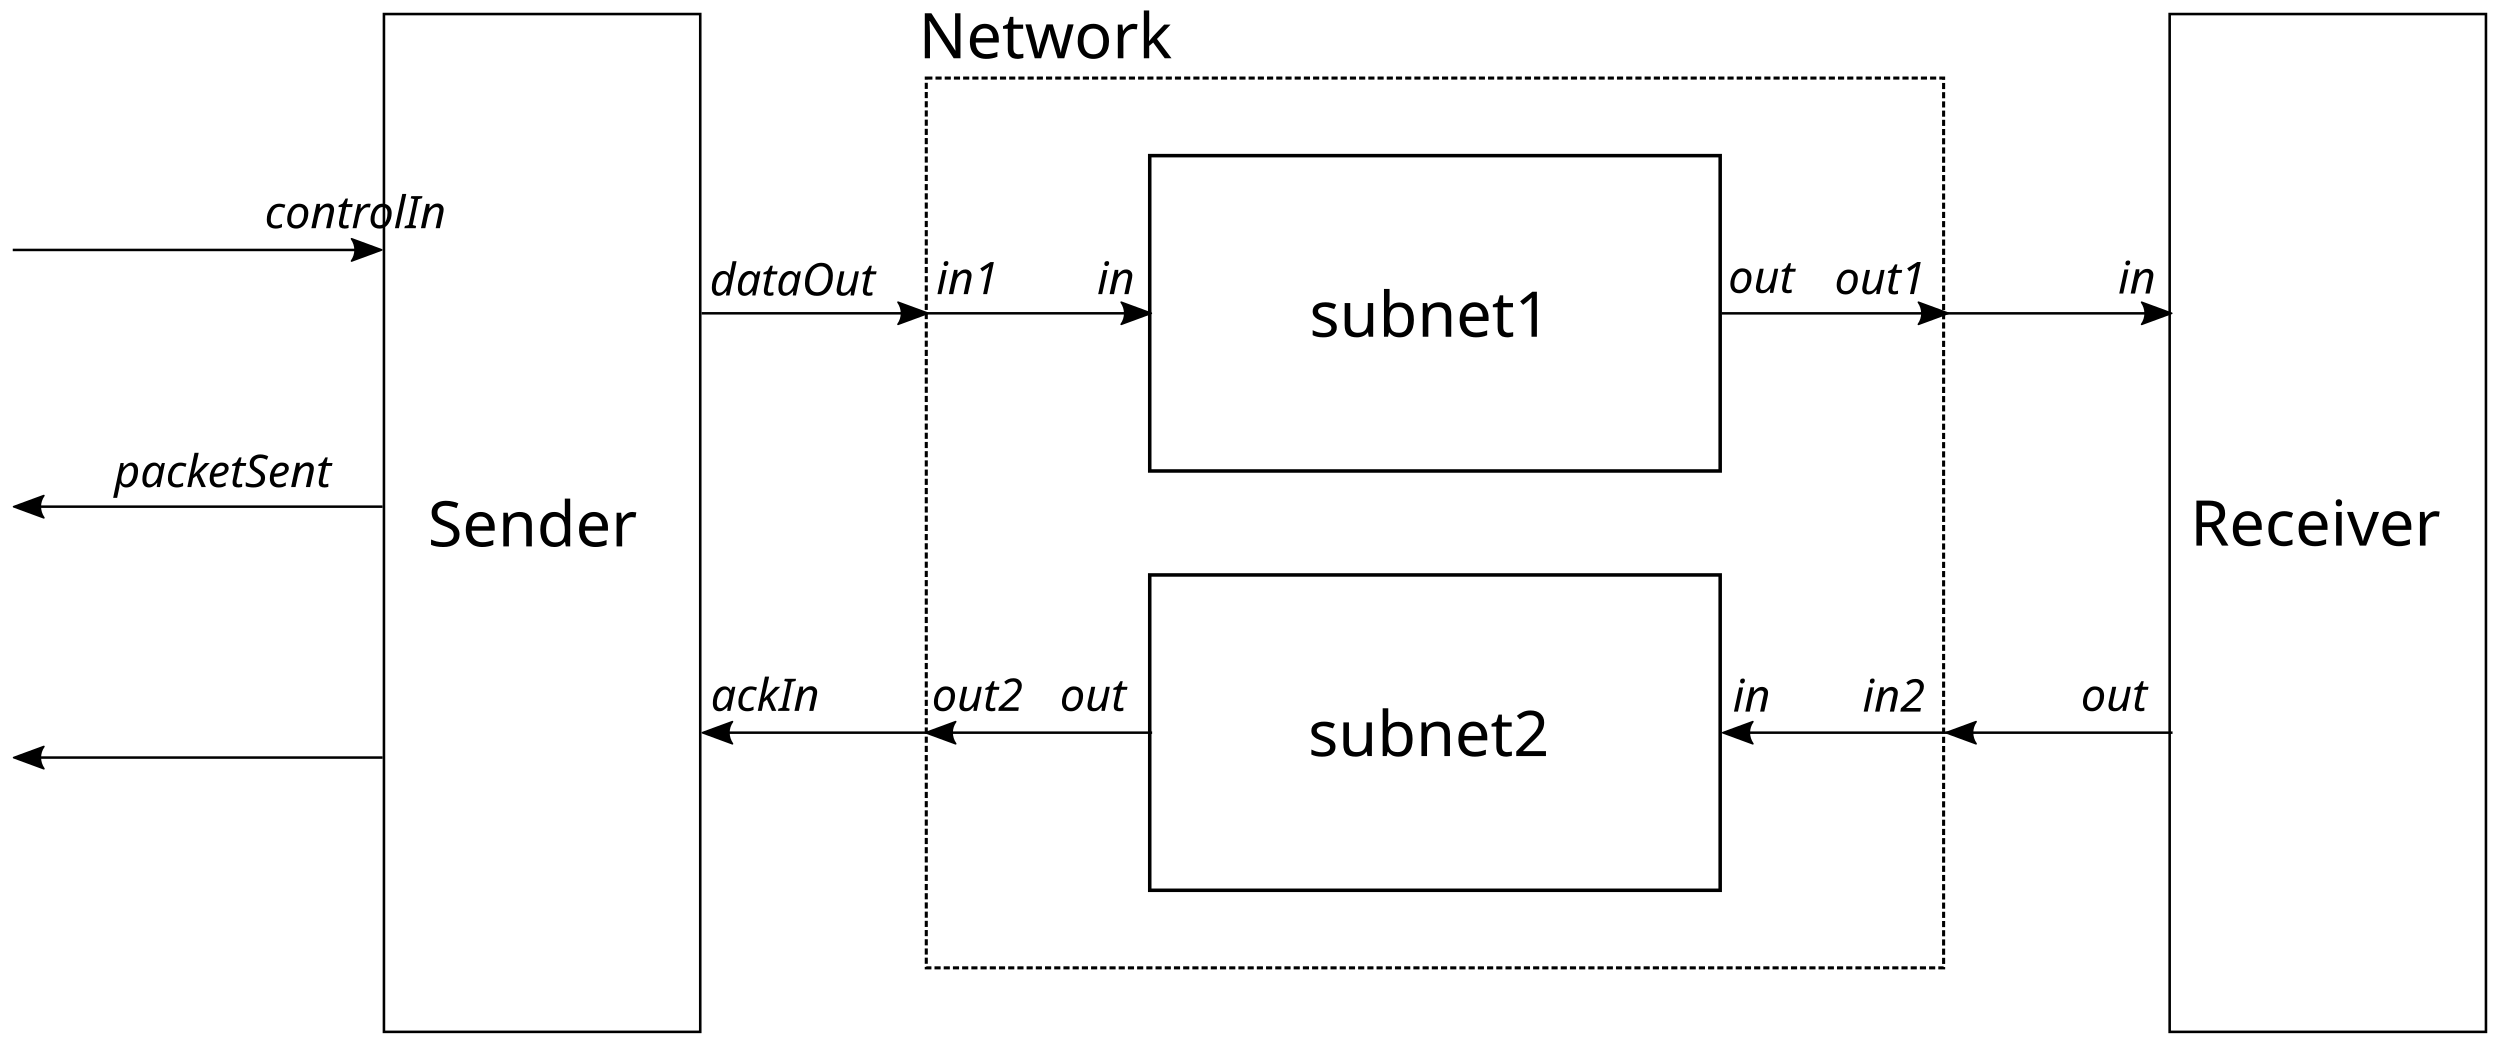
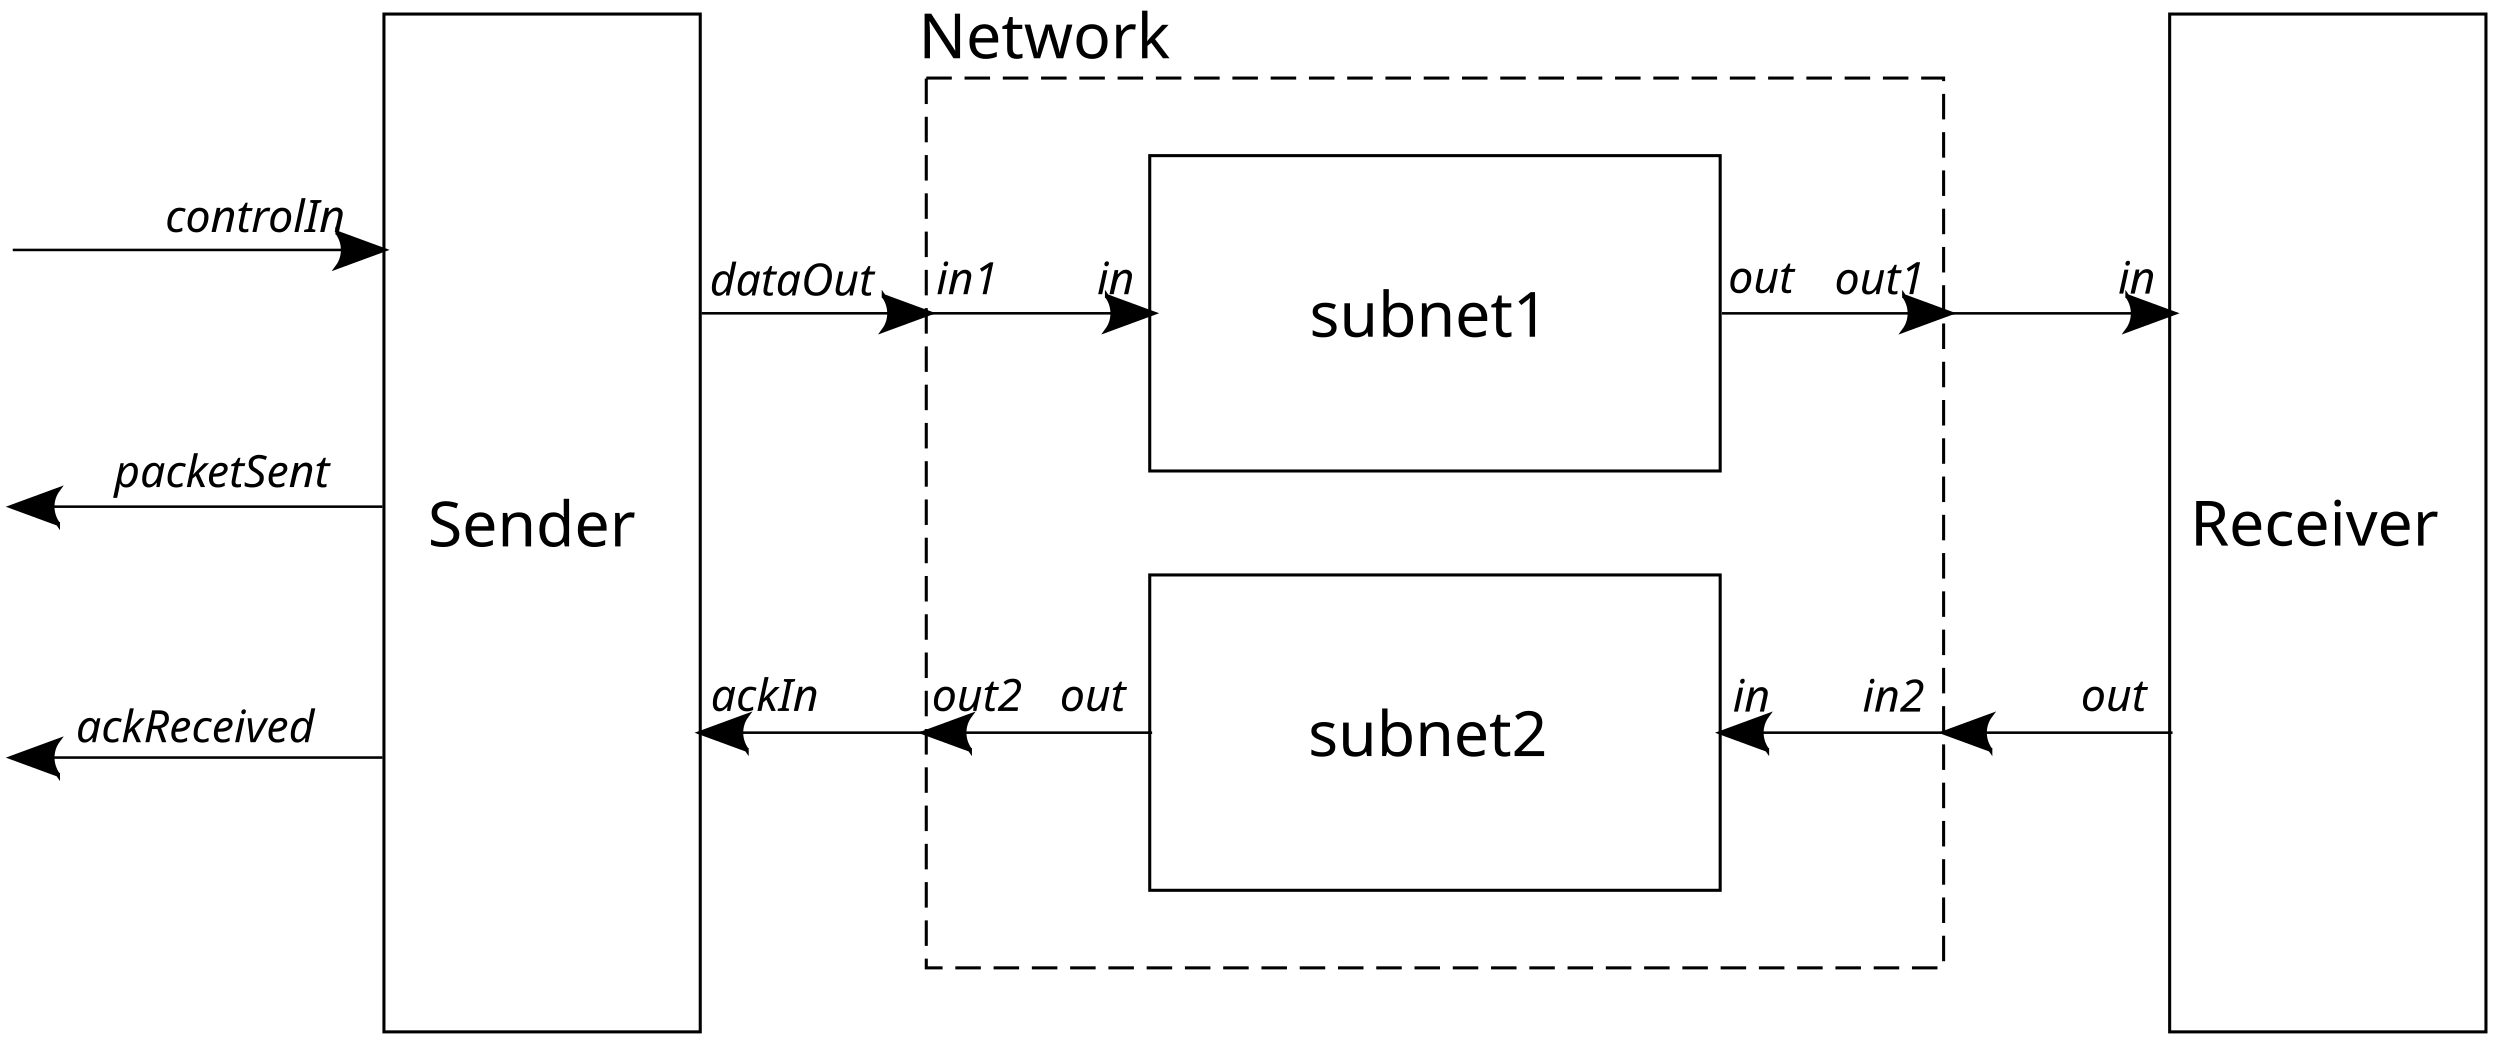
- <svg xmlns="http://www.w3.org/2000/svg" width="196mm" height="82mm" viewBox="0 0 196 82" version="1.1" id="svg8">
-   <defs id="defs2">
-     <marker style="overflow:visible" id="marker7298" refX="0" refY="0" orient="auto">
-       <path transform="matrix(-1.1,0,0,-1.1,-1.1,0)" d="M 8.719,4.034 -2.207,0.016 8.719,-4.002 c -1.745,2.372 -1.735,5.617 -6e-7,8.035 z" style="fill:#000000;fill-opacity:1;fill-rule:evenodd;stroke:#000000;stroke-width:0.625;stroke-linejoin:round;stroke-opacity:1" id="path7296" />
+ <svg xmlns="http://www.w3.org/2000/svg" width="196mm" height="82mm" viewBox="0 0 196 82" version="1.1">
+   <style>
+ 		.svg-arrow {
+ 			stroke:#000000;
+ 		}
+ 		
+ 		.svg-label {
+ 			font-style: italic;
+ 			font-size: 3.5px;
+ 			font-family: sans-serif;
+ 		}
+ 		
+ 		.svg-marker {
+ 			overflow:visible;
+ 		 }
+ 		
+ 		.svg-path {
+ 			fill:none;
+ 			stroke:#000000;
+ 			stroke-width:0.2px;
+ 			stroke-linecap:butt;
+ 			stroke-linejoin:miter;
+ 			stroke-opacity:1;
+ 		 }
+ 		 		 
+ 		 .svg-model {
+ 			fill:none;stroke:#000000;
+ 			stroke-width:0.24;
+ 			stroke-miterlimit:4;
+ 			stroke-opacity:1
+ 		  }
+ 		  
+ 		  .svg-model.svg-coupled {
+ 			stroke-dasharray: 2, 1;
+ 			stroke-dashoffset:0;
+ 		  }
+ 		  
+ 		  .svg-label.large {
+ 			font-style:normal;
+ 			font-size:4.9px;
+ 		  }
+ 	</style>
+   <defs>
+     <marker viewBox="0 0 10 10" markerUnits="userSpaceOnUse" markerWidth="3" markerHeight="3" class="svg-marker" id="marker-1" refX="0" refY="0" orient="auto">
+       <path transform="matrix(-1.1,0,0,-1.1,-1.1,0)" d="M 8.72,4.03 -2.21,0.016 8.72,-4.00 c -1.745,2.37 -1.735,5.62 -6e-7,8.035 z" class="svg-arrow" />
    </marker>
-     <marker style="overflow:visible" id="marker7100" refX="0" refY="0" orient="auto">
-       <path transform="matrix(-1.1,0,0,-1.1,-1.1,0)" d="M 8.719,4.034 -2.207,0.016 8.719,-4.002 c -1.745,2.372 -1.735,5.617 -6e-7,8.035 z" style="fill:#000000;fill-opacity:1;fill-rule:evenodd;stroke:#000000;stroke-width:0.625;stroke-linejoin:round;stroke-opacity:1" id="path7098" />
+     <marker viewBox="0 0 10 10" markerUnits="userSpaceOnUse" markerWidth="3" markerHeight="3" class="svg-marker" id="marker-2" refX="0" refY="0" orient="auto">
+       <path transform="matrix(-1.1,0,0,-1.1,-1.1,0)" d="M 8.72,4.03 -2.21,0.016 8.72,-4.00 c -1.745,2.37 -1.735,5.62 -6e-7,8.035 z" class="svg-arrow" />
    </marker>
-     <marker orient="auto" refY="0" refX="0" id="Arrow2Lend" style="overflow:visible">
-       <path id="path4779" style="fill:#000000;fill-opacity:1;fill-rule:evenodd;stroke:#000000;stroke-width:0.625;stroke-linejoin:round;stroke-opacity:1" d="M 8.719,4.034 -2.207,0.016 8.719,-4.002 c -1.745,2.372 -1.735,5.617 -6e-7,8.035 z" transform="matrix(-1.1,0,0,-1.1,-1.1,0)" />
+     <marker viewBox="0 0 10 10" markerUnits="userSpaceOnUse" markerWidth="3" markerHeight="3" class="svg-marker" id="marker-3" refX="0" refY="0" orient="auto">
+       <path transform="matrix(-1.1,0,0,-1.1,-1.1,0)" d="M 8.72,4.03 -2.21,0.016 8.72,-4.00 c -1.745,2.37 -1.735,5.62 -6e-7,8.035 z" class="svg-arrow" />
    </marker>
-     <marker orient="auto" refY="0" refX="0" id="Arrow2Lend-3" style="overflow:visible">
-       <path id="path4779-8" style="fill:#000000;fill-opacity:1;fill-rule:evenodd;stroke:#000000;stroke-width:0.625;stroke-linejoin:round;stroke-opacity:1" d="M 8.719,4.034 -2.207,0.016 8.719,-4.002 c -1.745,2.372 -1.735,5.617 -6e-7,8.035 z" transform="matrix(-1.1,0,0,-1.1,-1.1,0)" />
+     <marker viewBox="0 0 10 10" markerUnits="userSpaceOnUse" markerWidth="3" markerHeight="3" class="svg-marker" id="marker-4" refX="0" refY="0" orient="auto">
+       <path transform="matrix(-1.1,0,0,-1.1,-1.1,0)" d="M 8.72,4.03 -2.21,0.016 8.72,-4.00 c -1.745,2.37 -1.735,5.62 -6e-7,8.035 z" class="svg-arrow" />
    </marker>
-     <marker orient="auto" refY="0" refX="0" id="Arrow2Lend-0" style="overflow:visible">
-       <path id="path4779-9" style="fill:#000000;fill-opacity:1;fill-rule:evenodd;stroke:#000000;stroke-width:0.625;stroke-linejoin:round;stroke-opacity:1" d="M 8.719,4.034 -2.207,0.016 8.719,-4.002 c -1.745,2.372 -1.735,5.617 -6e-7,8.035 z" transform="matrix(-1.1,0,0,-1.1,-1.1,0)" />
+     <marker viewBox="0 0 10 10" markerUnits="userSpaceOnUse" markerWidth="3" markerHeight="3" class="svg-marker" id="marker-5" refX="0" refY="0" orient="auto">
+       <path transform="matrix(-1.1,0,0,-1.1,-1.1,0)" d="M 8.72,4.03 -2.21,0.016 8.72,-4.00 c -1.745,2.37 -1.735,5.62 -6e-7,8.035 z" class="svg-arrow" />
    </marker>
-     <marker orient="auto" refY="0" refX="0" id="Arrow2Lend-0-0" style="overflow:visible">
-       <path id="path4779-9-2" style="fill:#000000;fill-opacity:1;fill-rule:evenodd;stroke:#000000;stroke-width:0.625;stroke-linejoin:round;stroke-opacity:1" d="M 8.719,4.034 -2.207,0.016 8.719,-4.002 c -1.745,2.372 -1.735,5.617 -6e-7,8.035 z" transform="matrix(-1.1,0,0,-1.1,-1.1,0)" />
+     <marker viewBox="0 0 10 10" markerUnits="userSpaceOnUse" markerWidth="3" markerHeight="3" class="svg-marker" id="marker-6" refX="0" refY="0" orient="auto">
+       <path transform="matrix(-1.1,0,0,-1.1,-1.1,0)" d="M 8.72,4.03 -2.21,0.016 8.72,-4.00 c -1.745,2.37 -1.735,5.62 -6e-7,8.035 z" class="svg-arrow" />
    </marker>
-     <marker orient="auto" refY="0" refX="0" id="Arrow2Lend-0-4" style="overflow:visible">
-       <path id="path4779-9-9" style="fill:#000000;fill-opacity:1;fill-rule:evenodd;stroke:#000000;stroke-width:0.625;stroke-linejoin:round;stroke-opacity:1" d="M 8.719,4.034 -2.207,0.016 8.719,-4.002 c -1.745,2.372 -1.735,5.617 -6e-7,8.035 z" transform="matrix(-1.1,0,0,-1.1,-1.1,0)" />
+     <marker viewBox="0 0 10 10" markerUnits="userSpaceOnUse" markerWidth="3" markerHeight="3" class="svg-marker" id="marker-7" refX="0" refY="0" orient="auto">
+       <path transform="matrix(-1.1,0,0,-1.1,-1.1,0)" d="M 8.72,4.03 -2.21,0.016 8.72,-4.00 c -1.745,2.37 -1.735,5.62 -6e-7,8.035 z" class="svg-arrow" />
    </marker>
-     <marker orient="auto" refY="0" refX="0" id="Arrow2Lend-0-4-3" style="overflow:visible">
-       <path id="path4779-9-9-2" style="fill:#000000;fill-opacity:1;fill-rule:evenodd;stroke:#000000;stroke-width:0.625;stroke-linejoin:round;stroke-opacity:1" d="M 8.719,4.034 -2.207,0.016 8.719,-4.002 c -1.745,2.372 -1.735,5.617 -6e-7,8.035 z" transform="matrix(-1.1,0,0,-1.1,-1.1,0)" />
+     <marker viewBox="0 0 10 10" markerUnits="userSpaceOnUse" markerWidth="3" markerHeight="3" class="svg-marker" id="marker-8" refX="0" refY="0" orient="auto">
+       <path transform="matrix(-1.1,0,0,-1.1,-1.1,0)" d="M 8.72,4.03 -2.21,0.016 8.72,-4.00 c -1.745,2.37 -1.735,5.62 -6e-7,8.035 z" class="svg-arrow" />
    </marker>
-     <marker orient="auto" refY="0" refX="0" id="Arrow2Lend-0-4-3-7" style="overflow:visible">
-       <path id="path4779-9-9-2-6" style="fill:#000000;fill-opacity:1;fill-rule:evenodd;stroke:#000000;stroke-width:0.625;stroke-linejoin:round;stroke-opacity:1" d="M 8.719,4.034 -2.207,0.016 8.719,-4.002 c -1.745,2.372 -1.735,5.617 -6e-7,8.035 z" transform="matrix(-1.1,0,0,-1.1,-1.1,0)" />
+     <marker viewBox="0 0 10 10" markerUnits="userSpaceOnUse" markerWidth="3" markerHeight="3" class="svg-marker" id="marker-9" refX="0" refY="0" orient="auto">
+       <path transform="matrix(-1.1,0,0,-1.1,-1.1,0)" d="M 8.72,4.03 -2.21,0.016 8.72,-4.00 c -1.745,2.37 -1.735,5.62 -6e-7,8.035 z" class="svg-arrow" />
    </marker>
-     <marker orient="auto" refY="0" refX="0" id="Arrow2Lend-0-4-0" style="overflow:visible">
-       <path id="path4779-9-9-4" style="fill:#000000;fill-opacity:1;fill-rule:evenodd;stroke:#000000;stroke-width:0.625;stroke-linejoin:round;stroke-opacity:1" d="M 8.719,4.034 -2.207,0.016 8.719,-4.002 c -1.745,2.372 -1.735,5.617 -6e-7,8.035 z" transform="matrix(-1.1,0,0,-1.1,-1.1,0)" />
+     <marker viewBox="0 0 10 10" markerUnits="userSpaceOnUse" markerWidth="3" markerHeight="3" class="svg-marker" id="marker-10" refX="0" refY="0" orient="auto">
+       <path transform="matrix(-1.1,0,0,-1.1,-1.1,0)" d="M 8.72,4.03 -2.21,0.016 8.72,-4.00 c -1.745,2.37 -1.735,5.62 -6e-7,8.035 z" class="svg-arrow" />
    </marker>
-     <marker style="overflow:visible" id="marker7298-0" refX="0" refY="0" orient="auto">
-       <path transform="matrix(-1.1,0,0,-1.1,-1.1,0)" d="M 8.719,4.034 -2.207,0.016 8.719,-4.002 c -1.745,2.372 -1.735,5.617 -6e-7,8.035 z" style="fill:#000000;fill-opacity:1;fill-rule:evenodd;stroke:#000000;stroke-width:0.625;stroke-linejoin:round;stroke-opacity:1" id="path7296-3" />
+     <marker viewBox="0 0 10 10" markerUnits="userSpaceOnUse" markerWidth="3" markerHeight="3" class="svg-marker" id="marker-11" refX="0" refY="0" orient="auto">
+       <path transform="matrix(-1.1,0,0,-1.1,-1.1,0)" d="M 8.72,4.03 -2.21,0.016 8.72,-4.00 c -1.745,2.37 -1.735,5.62 -6e-7,8.035 z" class="svg-arrow" />
    </marker>
  </defs>
-   <g id="layer1" transform="translate(-7,-65)">
-     <path id="l-01" type="link" portA="p-05" portB="p-01" style="fill:none;stroke:#000000;stroke-width:0.196px;stroke-linecap:butt;stroke-linejoin:miter;stroke-opacity:1;marker-end:url(#Arrow2Lend)" d="m 79.5,89.563 h 17.5" />
-     <path id="l-02" type="link" portA="p-08" portB="p-04" style="fill:none;stroke:#000000;stroke-width:0.196px;stroke-linecap:butt;stroke-linejoin:miter;stroke-opacity:1;marker-end:url(#Arrow2Lend-3)" d="m 97.327,122.441 h -17.5" />
-     <path id="l-03" type="link" portA="p-12" portB="p-05" style="fill:none;stroke:#000000;stroke-width:0.196px;stroke-linecap:butt;stroke-linejoin:miter;stroke-opacity:1;marker-end:url(#Arrow2Lend-0)" d="m 62,89.563 h 17.5" />
-     <path id="l-04" type="link" portA="p-04" portB="p-16" style="fill:none;stroke:#000000;stroke-width:0.196px;stroke-linecap:butt;stroke-linejoin:miter;stroke-opacity:1;marker-end:url(#Arrow2Lend-0-0)" d="m 79.827,122.441 h -17.5" />
-     <path id="l-05" type="link" portA="p-02" portB="p-06" style="fill:none;stroke:#000000;stroke-width:0.196px;stroke-linecap:butt;stroke-linejoin:miter;stroke-opacity:1;marker-end:url(#Arrow2Lend-0-4)" d="m 142,89.566 h 17.5" />
-     <path id="l-06" type="link" portA="p-06" portB="p-09" style="fill:none;stroke:#000000;stroke-width:0.196px;stroke-linecap:butt;stroke-linejoin:miter;stroke-opacity:1;marker-end:url(#Arrow2Lend-0-4-3)" d="m 159.5,89.566 h 17.5" />
-     <path id="l-07" type="link" portA="p-03" portB="p-07" style="fill:none;stroke:#000000;stroke-width:0.196px;stroke-linecap:butt;stroke-linejoin:miter;stroke-opacity:1;marker-end:url(#Arrow2Lend-0-4-0)" d="m 159.827,122.441 h -17.5" />
-     <path id="l-08" type="link" portA="p-10" portB="p-03" style="fill:none;stroke:#000000;stroke-width:0.196px;stroke-linecap:butt;stroke-linejoin:miter;stroke-opacity:1;marker-end:url(#Arrow2Lend-0-4-3-7)" d="m 177.327,122.441 h -17.5" />
-     <path id="l-09" type="link" portA="p-13" portB="null" style="fill:none;stroke:#000000;stroke-width:0.197;stroke-linecap:butt;stroke-linejoin:miter;stroke-miterlimit:4;stroke-dasharray:none;stroke-opacity:1;marker-end:url(#marker7298)" d="M 36.998,104.722 H 8.33" />
-     <path id="l-10" type="link" portA="p-14" portB="null" style="fill:none;stroke:#000000;stroke-width:0.197;stroke-linecap:butt;stroke-linejoin:miter;stroke-miterlimit:4;stroke-dasharray:none;stroke-opacity:1;marker-end:url(#marker7298-0)" d="M 37,124.393 H 8.332" />
-     <path id="l-11" type="link" portA="null" portB="p-15" style="fill:none;stroke:#000000;stroke-width:0.197;stroke-linecap:butt;stroke-linejoin:miter;stroke-miterlimit:4;stroke-dasharray:none;stroke-opacity:1;marker-end:url(#marker7100)" d="M 8,84.596 H 36.668" />
-     <g id="g136">
-       <text id="text4744" y="69.569" x="79.018" style="font-style:normal;font-variant:normal;font-weight:normal;font-stretch:normal;font-size:4.939px;line-height:1.25;font-family:sans-serif;-inkscape-font-specification:'sans-serif, Normal';font-variant-ligatures:normal;font-variant-caps:normal;font-variant-numeric:normal;font-feature-settings:normal;text-align:start;letter-spacing:0px;word-spacing:0px;writing-mode:lr-tb;text-anchor:start;fill:#000000;fill-opacity:1;stroke:none;stroke-width:0.265" xml:space="preserve">
-         <tspan style="font-style:normal;font-variant:normal;font-weight:normal;font-stretch:normal;font-size:4.939px;font-family:sans-serif;-inkscape-font-specification:'sans-serif, Normal';font-variant-ligatures:normal;font-variant-caps:normal;font-variant-numeric:normal;font-feature-settings:normal;text-align:start;writing-mode:lr-tb;text-anchor:start;stroke-width:0.265" y="69.569" x="79.018" id="tspan4742">Network</tspan>
+   <g transform="translate(-7,-65)">
+     <path id="l-01" type="link" portA="p-05" portB="p-01" class="svg-path" style="marker-end:url(#marker-1)" d="m 79.5,89.563 h 17.5" />
+     <path id="l-02" type="link" portA="p-08" portB="p-04" class="svg-path" style="marker-end:url(#marker-2)" d="m 97.327,122.441 h -17.5" />
+     <path id="l-03" type="link" portA="p-12" portB="p-05" class="svg-path" style="marker-end:url(#marker-3)" d="m 62,89.563 h 17.5" />
+     <path id="l-04" type="link" portA="p-04" portB="p-16" class="svg-path" style="marker-end:url(#marker-4)" d="m 79.827,122.441 h -17.5" />
+     <path id="l-05" type="link" portA="p-02" portB="p-06" class="svg-path" style="marker-end:url(#marker-5)" d="m 142,89.566 h 17.5" />
+     <path id="l-06" type="link" portA="p-06" portB="p-09" class="svg-path" style="marker-end:url(#marker-6)" d="m 159.5,89.566 h 17.5" />
+     <path id="l-07" type="link" portA="p-03" portB="p-07" class="svg-path" style="marker-end:url(#marker-7)" d="m 159.827,122.441 h -17.5" />
+     <path id="l-08" type="link" portA="p-10" portB="p-03" class="svg-path" style="marker-end:url(#marker-8)" d="m 177.327,122.441 h -17.5" />
+     <path id="l-09" type="link" portA="p-13" portB="null" class="svg-path" style="marker-end:url(#marker-9)" d="M 36.998,104.722 H 8.33" />
+     <path id="l-10" type="link" portA="p-14" portB="null" class="svg-path" style="marker-end:url(#marker-10)" d="M 37,124.393 H 8.332" />
+     <path id="l-11" type="link" portA="null" portB="p-15" class="svg-path" style="marker-end:url(#marker-11)" d="M 8,84.596 H 36.668" />
+     <g>
+       <text y="69.569" x="79.018" class="svg-label large" xml:space="preserve">
+         <tspan class="svg-label large" y="69.569" x="79.018">Network</tspan>
      </text>
-       <rect id="m-01" name="Network" type="coupled" y="71.12" x="79.62" height="69.76" width="79.759" style="fill:none;stroke:#000000;stroke-width:0.241;stroke-miterlimit:4;stroke-dasharray:0.481, 0.241;stroke-dashoffset:0;stroke-opacity:1" />
-       <text id="p-05" name="in1" model="m-01" type="iPort" y="88.066" x="80.404" style="font-style:italic;font-variant:normal;font-weight:normal;font-stretch:normal;font-size:3.528px;line-height:1.25;font-family:sans-serif;-inkscape-font-specification:'sans-serif, Italic';font-variant-ligatures:normal;font-variant-caps:normal;font-variant-numeric:normal;font-feature-settings:normal;text-align:start;letter-spacing:0px;word-spacing:0px;writing-mode:lr-tb;text-anchor:start;fill:#000000;fill-opacity:1;stroke:none;stroke-width:0.265" xml:space="preserve">
-         <tspan style="font-style:italic;font-variant:normal;font-weight:normal;font-stretch:normal;font-size:3.528px;font-family:sans-serif;-inkscape-font-specification:'sans-serif, Italic';font-variant-ligatures:normal;font-variant-caps:normal;font-variant-numeric:normal;font-feature-settings:normal;text-align:start;writing-mode:lr-tb;text-anchor:start;stroke-width:0.265" y="88.066" x="80.404" id="tspan6742-0-9">in1</tspan>
+       <rect id="m-01" name="Network" type="coupled" y="71.12" x="79.62" height="69.76" width="79.759" class="svg-model svg-coupled" />
+       <text id="p-05" name="in1" model="m-01" type="iPort" y="88.066" x="80.404" class="svg-label" xml:space="preserve">
+         <tspan class="svg-label" y="88.066" x="80.404">in1</tspan>
      </text>
-       <text id="p-06" name="out1" model="m-01" type="oPort" y="88.057" x="150.824" style="font-style:italic;font-variant:normal;font-weight:normal;font-stretch:normal;font-size:3.528px;line-height:1.25;font-family:sans-serif;-inkscape-font-specification:'sans-serif, Italic';font-variant-ligatures:normal;font-variant-caps:normal;font-variant-numeric:normal;font-feature-settings:normal;text-align:start;letter-spacing:0px;word-spacing:0px;writing-mode:lr-tb;text-anchor:start;fill:#000000;fill-opacity:1;stroke:none;stroke-width:0.265" xml:space="preserve">
-         <tspan style="font-style:italic;font-variant:normal;font-weight:normal;font-stretch:normal;font-size:3.528px;font-family:sans-serif;-inkscape-font-specification:'sans-serif, Italic';font-variant-ligatures:normal;font-variant-caps:normal;font-variant-numeric:normal;font-feature-settings:normal;text-align:start;writing-mode:lr-tb;text-anchor:start;stroke-width:0.265" y="88.057" x="150.824" id="tspan6742-0-3-6">out1</tspan>
+       <text id="p-06" name="out1" model="m-01" type="oPort" y="88.057" x="150.824" class="svg-label" xml:space="preserve">
+         <tspan class="svg-label" y="88.057" x="150.824">out1</tspan>
      </text>
-       <text id="p-03" name="in2" model="m-01" type="iPort" y="120.79" x="153.018" style="font-style:italic;font-variant:normal;font-weight:normal;font-stretch:normal;font-size:3.528px;line-height:1.25;font-family:sans-serif;-inkscape-font-specification:'sans-serif, Italic';font-variant-ligatures:normal;font-variant-caps:normal;font-variant-numeric:normal;font-feature-settings:normal;text-align:start;letter-spacing:0px;word-spacing:0px;writing-mode:lr-tb;text-anchor:start;fill:#000000;fill-opacity:1;stroke:none;stroke-width:0.265" xml:space="preserve">
-         <tspan style="font-style:italic;font-variant:normal;font-weight:normal;font-stretch:normal;font-size:3.528px;font-family:sans-serif;-inkscape-font-specification:'sans-serif, Italic';font-variant-ligatures:normal;font-variant-caps:normal;font-variant-numeric:normal;font-feature-settings:normal;text-align:start;writing-mode:lr-tb;text-anchor:start;stroke-width:0.265" y="120.79" x="153.018" id="tspan6742-0-8">in2</tspan>
+       <text id="p-03" name="in2" model="m-01" type="iPort" y="120.79" x="153.018" class="svg-label" xml:space="preserve">
+         <tspan class="svg-label" y="120.79" x="153.018">in2</tspan>
      </text>
-       <text id="p-04" name="out2" model="m-01" type="oPort" y="120.737" x="80.048" style="font-style:italic;font-variant:normal;font-weight:normal;font-stretch:normal;font-size:3.528px;line-height:1.25;font-family:sans-serif;-inkscape-font-specification:'sans-serif, Italic';font-variant-ligatures:normal;font-variant-caps:normal;font-variant-numeric:normal;font-feature-settings:normal;text-align:start;letter-spacing:0px;word-spacing:0px;writing-mode:lr-tb;text-anchor:start;fill:#000000;fill-opacity:1;stroke:none;stroke-width:0.265" xml:space="preserve">
-         <tspan style="font-style:italic;font-variant:normal;font-weight:normal;font-stretch:normal;font-size:3.528px;font-family:sans-serif;-inkscape-font-specification:'sans-serif, Italic';font-variant-ligatures:normal;font-variant-caps:normal;font-variant-numeric:normal;font-feature-settings:normal;text-align:start;writing-mode:lr-tb;text-anchor:start;stroke-width:0.265" y="120.737" x="80.048" id="tspan6742-0-8-7">out2</tspan>
+       <text id="p-04" name="out2" model="m-01" type="oPort" y="120.737" x="80.048" class="svg-label" xml:space="preserve">
+         <tspan class="svg-label" y="120.737" x="80.048">out2</tspan>
      </text>
    </g>
-     <g id="g92">
-       <text id="text4530" y="91.402" x="109.663" style="font-style:normal;font-variant:normal;font-weight:normal;font-stretch:normal;font-size:4.939px;line-height:1.25;font-family:sans-serif;-inkscape-font-specification:'sans-serif, Normal';font-variant-ligatures:normal;font-variant-caps:normal;font-variant-numeric:normal;font-feature-settings:normal;text-align:start;letter-spacing:0px;word-spacing:0px;writing-mode:lr-tb;text-anchor:start;fill:#000000;fill-opacity:1;stroke:none;stroke-width:0.265" xml:space="preserve">
-         <tspan style="font-style:normal;font-variant:normal;font-weight:normal;font-stretch:normal;font-size:4.939px;font-family:sans-serif;-inkscape-font-specification:'sans-serif, Normal';font-variant-ligatures:normal;font-variant-caps:normal;font-variant-numeric:normal;font-feature-settings:normal;text-align:start;writing-mode:lr-tb;text-anchor:start;stroke-width:0.265" y="91.402" x="109.663" id="tspan4528">subnet1</tspan>
+     <g>
+       <text y="91.402" x="109.663" class="svg-label large" xml:space="preserve">
+         <tspan class="svg-label large" y="91.402" x="109.663">subnet1</tspan>
      </text>
-       <rect id="m-02" name="subnet1" type="atomic" style="fill:none;stroke:#000000;stroke-width:0.277;stroke-opacity:1" y="77.202" x="97.139" height="24.723" width="44.723" />
-       <text id="p-01" name="in" model="m-02" type="iPort" y="88.066" x="93.003" style="font-style:italic;font-variant:normal;font-weight:normal;font-stretch:normal;font-size:3.528px;line-height:1.25;font-family:sans-serif;-inkscape-font-specification:'sans-serif, Italic';font-variant-ligatures:normal;font-variant-caps:normal;font-variant-numeric:normal;font-feature-settings:normal;text-align:start;letter-spacing:0px;word-spacing:0px;writing-mode:lr-tb;text-anchor:start;fill:#000000;fill-opacity:1;stroke:none;stroke-width:0.265" xml:space="preserve">
-         <tspan style="font-style:italic;font-variant:normal;font-weight:normal;font-stretch:normal;font-size:3.528px;font-family:sans-serif;-inkscape-font-specification:'sans-serif, Italic';font-variant-ligatures:normal;font-variant-caps:normal;font-variant-numeric:normal;font-feature-settings:normal;text-align:start;writing-mode:lr-tb;text-anchor:start;stroke-width:0.265" y="88.066" x="93.003" id="tspan6742-0">in</tspan>
+       <rect id="m-02" name="subnet1" type="atomic" y="77.202" x="97.139" height="24.723" width="44.723" class="svg-model" />
+       <text id="p-01" name="in" model="m-02" type="iPort" y="88.066" x="93.003" class="svg-label" xml:space="preserve">
+         <tspan class="svg-label" y="88.066" x="93.003">in</tspan>
      </text>
-       <text id="p-02" name="out" model="m-02" type="oPort" y="87.961" x="142.49" style="font-style:italic;font-variant:normal;font-weight:normal;font-stretch:normal;font-size:3.528px;line-height:1.25;font-family:sans-serif;-inkscape-font-specification:'sans-serif, Italic';font-variant-ligatures:normal;font-variant-caps:normal;font-variant-numeric:normal;font-feature-settings:normal;text-align:start;letter-spacing:0px;word-spacing:0px;writing-mode:lr-tb;text-anchor:start;fill:#000000;fill-opacity:1;stroke:none;stroke-width:0.265" xml:space="preserve">
-         <tspan style="font-style:italic;font-variant:normal;font-weight:normal;font-stretch:normal;font-size:3.528px;font-family:sans-serif;-inkscape-font-specification:'sans-serif, Italic';font-variant-ligatures:normal;font-variant-caps:normal;font-variant-numeric:normal;font-feature-settings:normal;text-align:start;writing-mode:lr-tb;text-anchor:start;stroke-width:0.265" y="87.961" x="142.49" id="tspan6742-0-3">out</tspan>
+       <text id="p-02" name="out" model="m-02" type="oPort" y="87.961" x="142.49" class="svg-label" xml:space="preserve">
+         <tspan class="svg-label" y="87.961" x="142.49">out</tspan>
      </text>
    </g>
-     <g id="g101">
-       <text id="text4530-4" y="124.276" x="109.561" style="font-style:normal;font-variant:normal;font-weight:normal;font-stretch:normal;font-size:4.939px;line-height:1.25;font-family:sans-serif;-inkscape-font-specification:'sans-serif, Normal';font-variant-ligatures:normal;font-variant-caps:normal;font-variant-numeric:normal;font-feature-settings:normal;text-align:start;letter-spacing:0px;word-spacing:0px;writing-mode:lr-tb;text-anchor:start;fill:#000000;fill-opacity:1;stroke:none;stroke-width:0.265" xml:space="preserve">
-         <tspan style="font-style:normal;font-variant:normal;font-weight:normal;font-stretch:normal;font-size:4.939px;font-family:sans-serif;-inkscape-font-specification:'sans-serif, Normal';font-variant-ligatures:normal;font-variant-caps:normal;font-variant-numeric:normal;font-feature-settings:normal;text-align:start;writing-mode:lr-tb;text-anchor:start;stroke-width:0.265" y="124.276" x="109.561" id="tspan4528-1">subnet2</tspan>
+     <g>
+       <text y="124.276" x="109.561" class="svg-label large" xml:space="preserve">
+         <tspan class="svg-label large" y="124.276" x="109.561">subnet2</tspan>
      </text>
-       <rect id="m-03" name="subnet2" type="atomic" style="fill:none;stroke:#000000;stroke-width:0.277;stroke-opacity:1" y="110.076" x="97.139" height="24.723" width="44.723" />
-       <text id="p-07" name="in" model="m-03" type="iPort" y="120.79" x="142.846" style="font-style:italic;font-variant:normal;font-weight:normal;font-stretch:normal;font-size:3.528px;line-height:1.25;font-family:sans-serif;-inkscape-font-specification:'sans-serif, Italic';font-variant-ligatures:normal;font-variant-caps:normal;font-variant-numeric:normal;font-feature-settings:normal;text-align:start;letter-spacing:0px;word-spacing:0px;writing-mode:lr-tb;text-anchor:start;fill:#000000;fill-opacity:1;stroke:none;stroke-width:0.265" xml:space="preserve">
-         <tspan style="font-style:italic;font-variant:normal;font-weight:normal;font-stretch:normal;font-size:3.528px;font-family:sans-serif;-inkscape-font-specification:'sans-serif, Italic';font-variant-ligatures:normal;font-variant-caps:normal;font-variant-numeric:normal;font-feature-settings:normal;text-align:start;writing-mode:lr-tb;text-anchor:start;stroke-width:0.265" y="120.79" x="142.846" id="tspan6742-0-8-1">in</tspan>
+       <rect id="m-03" name="subnet2" type="atomic" y="110.076" x="97.139" height="24.723" width="44.723" class="svg-model" />
+       <text id="p-07" name="in" model="m-03" type="iPort" y="120.79" x="142.846" class="svg-label" xml:space="preserve">
+         <tspan class="svg-label" y="120.79" x="142.846">in</tspan>
      </text>
-       <text id="p-08" name="out" model="m-03" type="oPort" y="120.737" x="90.084" style="font-style:italic;font-variant:normal;font-weight:normal;font-stretch:normal;font-size:3.528px;line-height:1.25;font-family:sans-serif;-inkscape-font-specification:'sans-serif, Italic';font-variant-ligatures:normal;font-variant-caps:normal;font-variant-numeric:normal;font-feature-settings:normal;text-align:start;letter-spacing:0px;word-spacing:0px;writing-mode:lr-tb;text-anchor:start;fill:#000000;fill-opacity:1;stroke:none;stroke-width:0.265" xml:space="preserve">
-         <tspan style="font-style:italic;font-variant:normal;font-weight:normal;font-stretch:normal;font-size:3.528px;font-family:sans-serif;-inkscape-font-specification:'sans-serif, Italic';font-variant-ligatures:normal;font-variant-caps:normal;font-variant-numeric:normal;font-feature-settings:normal;text-align:start;writing-mode:lr-tb;text-anchor:start;stroke-width:0.265" y="120.737" x="90.084" id="tspan6742-0-8-7-9">out</tspan>
+       <text id="p-08" name="out" model="m-03" type="oPort" y="120.737" x="90.084" class="svg-label" xml:space="preserve">
+         <tspan class="svg-label" y="120.737" x="90.084">out</tspan>
      </text>
    </g>
-     <text id="text4591-4" y="107.776" x="178.713" style="font-style:normal;font-variant:normal;font-weight:normal;font-stretch:normal;font-size:4.939px;line-height:1.25;font-family:sans-serif;-inkscape-font-specification:'sans-serif, Normal';font-variant-ligatures:normal;font-variant-caps:normal;font-variant-numeric:normal;font-feature-settings:normal;text-align:start;letter-spacing:0px;word-spacing:0px;writing-mode:lr-tb;text-anchor:start;fill:#000000;fill-opacity:1;stroke:none;stroke-width:0.265" xml:space="preserve">
-       <tspan style="font-style:normal;font-variant:normal;font-weight:normal;font-stretch:normal;font-size:4.939px;font-family:sans-serif;-inkscape-font-specification:'sans-serif, Normal';font-variant-ligatures:normal;font-variant-caps:normal;font-variant-numeric:normal;font-feature-settings:normal;text-align:start;writing-mode:lr-tb;text-anchor:start;stroke-width:0.265" y="107.776" x="178.713" id="tspan4589-6">Receiver</tspan>
+     <text y="107.776" x="178.713" class="svg-label large" xml:space="preserve">
+       <tspan class="svg-label large" y="107.776" x="178.713">Receiver</tspan>
    </text>
-     <g id="g108">
-       <rect style="fill:none;stroke:#000000;stroke-width:0.202;stroke-opacity:1" width="24.798" height="79.798" x="177.101" y="66.101" type="atomic" name="receiver" id="m-04" />
-       <text xml:space="preserve" style="font-style:italic;font-variant:normal;font-weight:normal;font-stretch:normal;font-size:3.528px;line-height:1.25;font-family:sans-serif;-inkscape-font-specification:'sans-serif, Italic';font-variant-ligatures:normal;font-variant-caps:normal;font-variant-numeric:normal;font-feature-settings:normal;text-align:start;letter-spacing:0px;word-spacing:0px;writing-mode:lr-tb;text-anchor:start;fill:#000000;fill-opacity:1;stroke:none;stroke-width:0.265" x="173.054" y="88.019" type="iPort" model="m-04" name="in" id="p-09">
-         <tspan id="tspan6742-0-89" x="173.054" y="88.019" style="font-style:italic;font-variant:normal;font-weight:normal;font-stretch:normal;font-size:3.528px;font-family:sans-serif;-inkscape-font-specification:'sans-serif, Italic';font-variant-ligatures:normal;font-variant-caps:normal;font-variant-numeric:normal;font-feature-settings:normal;text-align:start;writing-mode:lr-tb;text-anchor:start;stroke-width:0.265">in</tspan>
+     <g>
+       <rect width="24.798" height="79.798" x="177.101" y="66.101" type="atomic" name="receiver" id="m-04" class="svg-model" />
+       <text xml:space="preserve" class="svg-label" x="173.054" y="88.019" type="iPort" model="m-04" name="in" id="p-09">
+         <tspan x="173.054" y="88.019" class="svg-label">in</tspan>
      </text>
-       <text xml:space="preserve" style="font-style:italic;font-variant:normal;font-weight:normal;font-stretch:normal;font-size:3.528px;line-height:1.25;font-family:sans-serif;-inkscape-font-specification:'sans-serif, Italic';font-variant-ligatures:normal;font-variant-caps:normal;font-variant-numeric:normal;font-feature-settings:normal;text-align:start;letter-spacing:0px;word-spacing:0px;writing-mode:lr-tb;text-anchor:start;fill:#000000;fill-opacity:1;stroke:none;stroke-width:0.265" x="170.134" y="120.737" type="oPort" model="m-04" name="out" id="p-10">
-         <tspan id="tspan6742-0-3-4" x="170.134" y="120.737" style="font-style:italic;font-variant:normal;font-weight:normal;font-stretch:normal;font-size:3.528px;font-family:sans-serif;-inkscape-font-specification:'sans-serif, Italic';font-variant-ligatures:normal;font-variant-caps:normal;font-variant-numeric:normal;font-feature-settings:normal;text-align:start;writing-mode:lr-tb;text-anchor:start;stroke-width:0.265">out</tspan>
+       <text xml:space="preserve" class="svg-label" x="170.134" y="120.737" type="oPort" model="m-04" name="out" id="p-10">
+         <tspan x="170.134" y="120.737" class="svg-label">out</tspan>
      </text>
    </g>
-     <g id="g123">
-       <text id="text904" xml:space="preserve" style="font-style:normal;font-variant:normal;font-weight:normal;font-stretch:normal;font-size:4.939px;line-height:1.25;font-family:sans-serif;-inkscape-font-specification:'sans-serif, Normal';font-variant-ligatures:normal;font-variant-caps:normal;font-variant-numeric:normal;font-feature-settings:normal;text-align:start;letter-spacing:0px;word-spacing:0px;writing-mode:lr-tb;text-anchor:start;fill:#000000;fill-opacity:1;stroke:none;stroke-width:0.265" x="40.543" y="107.839">
-         <tspan id="tspan4589" x="40.543" y="107.839" style="font-style:normal;font-variant:normal;font-weight:normal;font-stretch:normal;font-size:4.939px;font-family:sans-serif;-inkscape-font-specification:'sans-serif, Normal';font-variant-ligatures:normal;font-variant-caps:normal;font-variant-numeric:normal;font-feature-settings:normal;text-align:start;writing-mode:lr-tb;text-anchor:start;stroke-width:0.265">Sender</tspan>
+     <g>
+       <text xml:space="preserve" class="svg-label large" x="40.543" y="107.839">
+         <tspan x="40.543" y="107.839" class="svg-label large">Sender</tspan>
      </text>
-       <rect style="fill:none;stroke:#000000;stroke-width:0.202;stroke-opacity:1" width="24.798" height="79.798" x="37.101" y="66.101" id="m-05" type="atomic" name="sender" />
-       <text xml:space="preserve" style="font-style:italic;font-variant:normal;font-weight:normal;font-stretch:normal;font-size:3.528px;line-height:1.25;font-family:sans-serif;-inkscape-font-specification:'sans-serif, Italic';font-variant-ligatures:normal;font-variant-caps:normal;font-variant-numeric:normal;font-feature-settings:normal;text-align:start;letter-spacing:0px;word-spacing:0px;writing-mode:lr-tb;text-anchor:start;fill:#000000;fill-opacity:1;stroke:none;stroke-width:0.265" x="62.637" y="88.164" type="oPort" model="m-05" name="dataOut" id="p-12">
-         <tspan id="tspan6742" x="62.637" y="88.164" style="font-style:italic;font-variant:normal;font-weight:normal;font-stretch:normal;font-size:3.528px;font-family:sans-serif;-inkscape-font-specification:'sans-serif, Italic';font-variant-ligatures:normal;font-variant-caps:normal;font-variant-numeric:normal;font-feature-settings:normal;text-align:start;writing-mode:lr-tb;text-anchor:start;stroke-width:0.265">dataOut</tspan>
+       <rect width="24.798" height="79.798" x="37.101" y="66.101" id="m-05" type="atomic" name="sender" class="svg-model" />
+       <text xml:space="preserve" class="svg-label" x="62.637" y="88.164" type="oPort" model="m-05" name="dataOut" id="p-12">
+         <tspan x="62.637" y="88.164" class="svg-label">dataOut</tspan>
      </text>
-       <text xml:space="preserve" style="font-style:italic;font-variant:normal;font-weight:normal;font-stretch:normal;font-size:3.528px;line-height:1.25;font-family:sans-serif;-inkscape-font-specification:'sans-serif, Italic';font-variant-ligatures:normal;font-variant-caps:normal;font-variant-numeric:normal;font-feature-settings:normal;text-align:start;letter-spacing:0px;word-spacing:0px;writing-mode:lr-tb;text-anchor:start;fill:#000000;fill-opacity:1;stroke:none;stroke-width:0.265" x="15.949" y="103.185" type="oPort" model="m-05" name="packetSent" id="p-13">
-         <tspan id="tspan6742-06" x="15.949" y="103.185" style="font-style:italic;font-variant:normal;font-weight:normal;font-stretch:normal;font-size:3.528px;font-family:sans-serif;-inkscape-font-specification:'sans-serif, Italic';font-variant-ligatures:normal;font-variant-caps:normal;font-variant-numeric:normal;font-feature-settings:normal;text-align:start;writing-mode:lr-tb;text-anchor:start;stroke-width:0.265">packetSent</tspan>
+       <text xml:space="preserve" class="svg-label" x="15.949" y="103.185" type="oPort" model="m-05" name="packetSent" id="p-13">
+         <tspan x="15.949" y="103.185" class="svg-label">packetSent</tspan>
      </text>
-       <text xml:space="preserve" style="font-style:italic;font-variant:normal;font-weight:normal;font-stretch:normal;font-size:3.528px;line-height:1.25;font-family:sans-serif;-inkscape-font-specification:'sans-serif, Italic';font-variant-ligatures:normal;font-variant-caps:normal;font-variant-numeric:normal;font-feature-settings:normal;text-align:start;letter-spacing:0px;word-spacing:0px;writing-mode:lr-tb;text-anchor:start;fill:#000000;fill-opacity:1;stroke:none;stroke-width:0.265" x="14.032" y="123.092" type="oPort" model="m-05" name="ackReceived" id="p-14">
-         <tspan id="tspan6742-06-0" x="62.716" y="0" style="font-style:italic;font-variant:normal;font-weight:normal;font-stretch:normal;font-size:3.528px;font-family:sans-serif;-inkscape-font-specification:'sans-serif, Italic';font-variant-ligatures:normal;font-variant-caps:normal;font-variant-numeric:normal;font-feature-settings:normal;text-align:start;writing-mode:lr-tb;text-anchor:start;stroke-width:0.265">ackReceived</tspan>
+       <text xml:space="preserve" class="svg-label" x="15.949" y="123.018" type="oPort" model="m-05" name="ackReceived" id="p-14">
+         <tspan x="12.949" y="123.185" class="svg-label">ackReceived</tspan>
      </text>
-       <text xml:space="preserve" style="font-style:italic;font-variant:normal;font-weight:normal;font-stretch:normal;font-size:3.528px;line-height:1.25;font-family:sans-serif;-inkscape-font-specification:'sans-serif, Italic';font-variant-ligatures:normal;font-variant-caps:normal;font-variant-numeric:normal;font-feature-settings:normal;text-align:start;letter-spacing:0px;word-spacing:0px;writing-mode:lr-tb;text-anchor:start;fill:#000000;fill-opacity:1;stroke:none;stroke-width:0.265" x="19.492" y="82.892" type="iPort" model="m-05" name="controlIn" id="p-15">
-         <tspan id="tspan6742-06-6" x="nan" y="inf" style="font-style:italic;font-variant:normal;font-weight:normal;font-stretch:normal;font-size:3.528px;font-family:sans-serif;-inkscape-font-specification:'sans-serif, Italic';font-variant-ligatures:normal;font-variant-caps:normal;font-variant-numeric:normal;font-feature-settings:normal;text-align:start;writing-mode:lr-tb;text-anchor:start;stroke-width:0.265">controlIn</tspan>
+       <text xml:space="preserve" class="svg-label" x="19.492" y="82.892" type="iPort" model="m-05" name="controlIn" id="p-15">
+         <tspan x="19.949" y="83.185" class="svg-label">controlIn</tspan>
      </text>
-       <text xml:space="preserve" style="font-style:italic;font-variant:normal;font-weight:normal;font-stretch:normal;font-size:3.528px;line-height:1.25;font-family:sans-serif;-inkscape-font-specification:'sans-serif, Italic';font-variant-ligatures:normal;font-variant-caps:normal;font-variant-numeric:normal;font-feature-settings:normal;text-align:start;letter-spacing:0px;word-spacing:0px;writing-mode:lr-tb;text-anchor:start;fill:#000000;fill-opacity:1;stroke:none;stroke-width:0.265" x="62.716" y="120.737" type="iPort" model="m-05" name="ackIn" id="p-16">
-         <tspan id="tspan6742-1" x="62.716" y="120.737" style="font-style:italic;font-variant:normal;font-weight:normal;font-stretch:normal;font-size:3.528px;font-family:sans-serif;-inkscape-font-specification:'sans-serif, Italic';font-variant-ligatures:normal;font-variant-caps:normal;font-variant-numeric:normal;font-feature-settings:normal;text-align:start;writing-mode:lr-tb;text-anchor:start;stroke-width:0.265">ackIn</tspan>
+       <text xml:space="preserve" class="svg-label" x="62.716" y="120.737" type="iPort" model="m-05" name="ackIn" id="p-16">
+         <tspan x="62.716" y="120.737" class="svg-label">ackIn</tspan>
      </text>
    </g>
  </g>
</svg>
